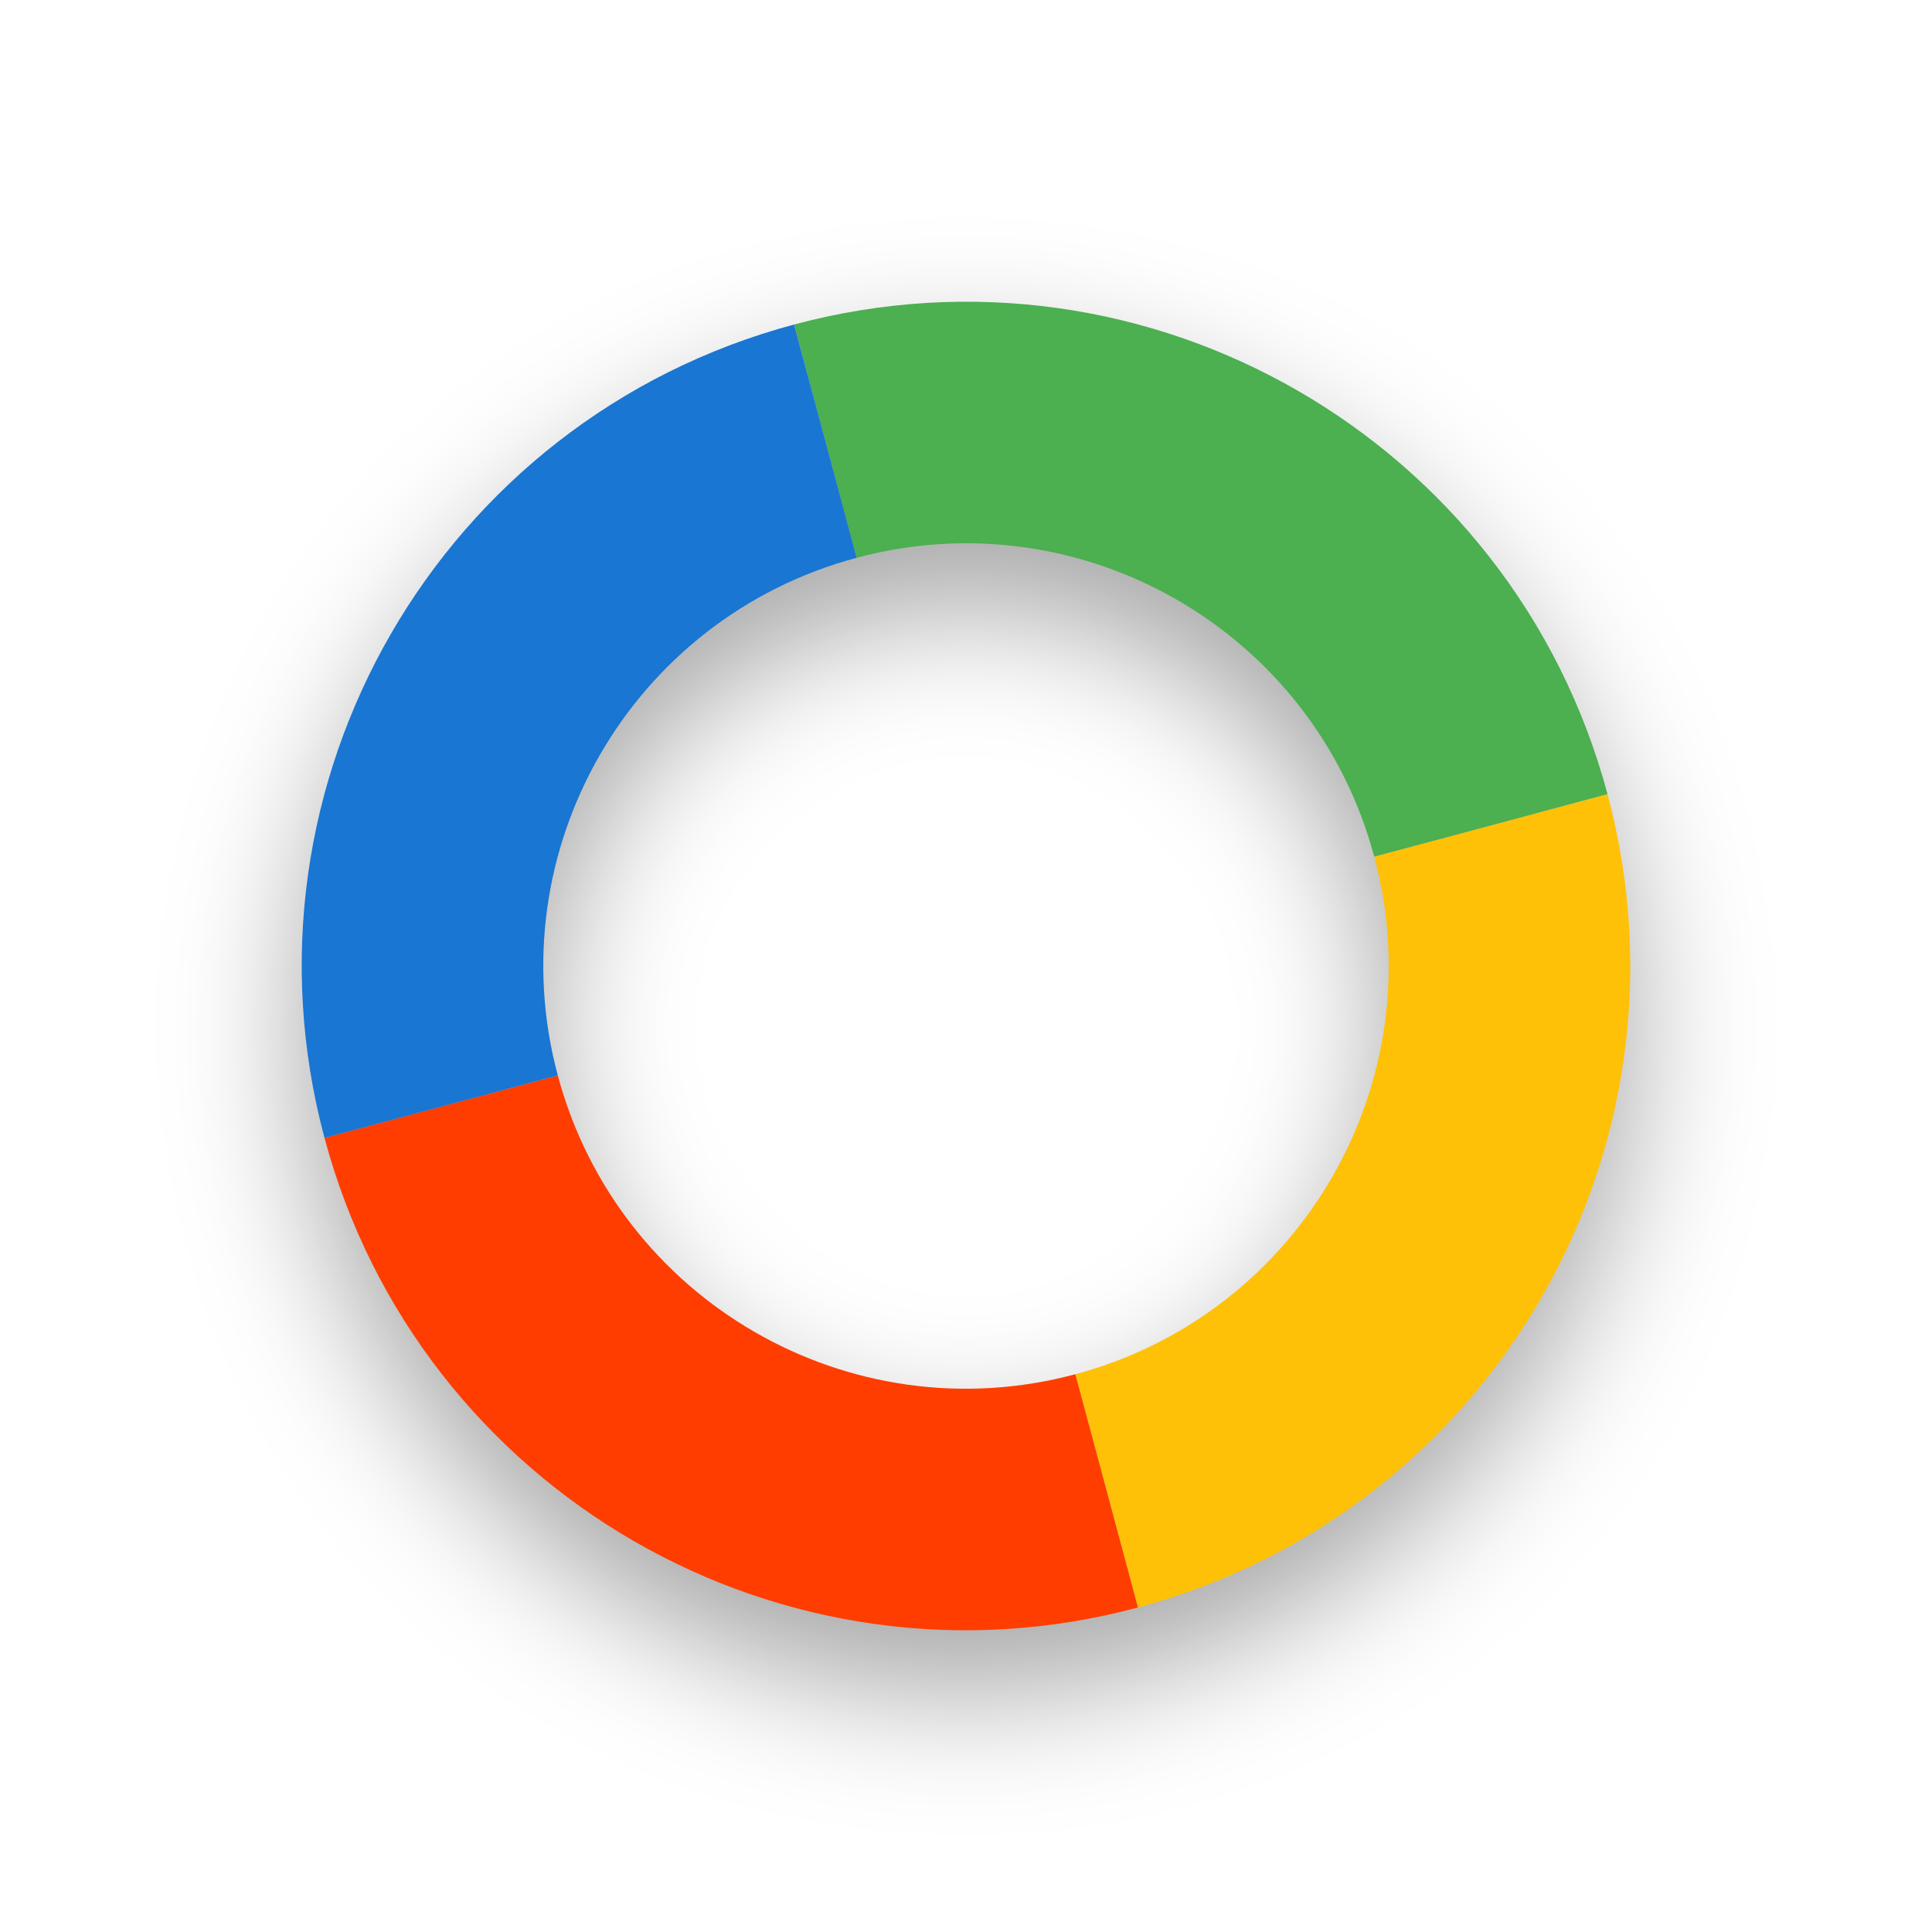
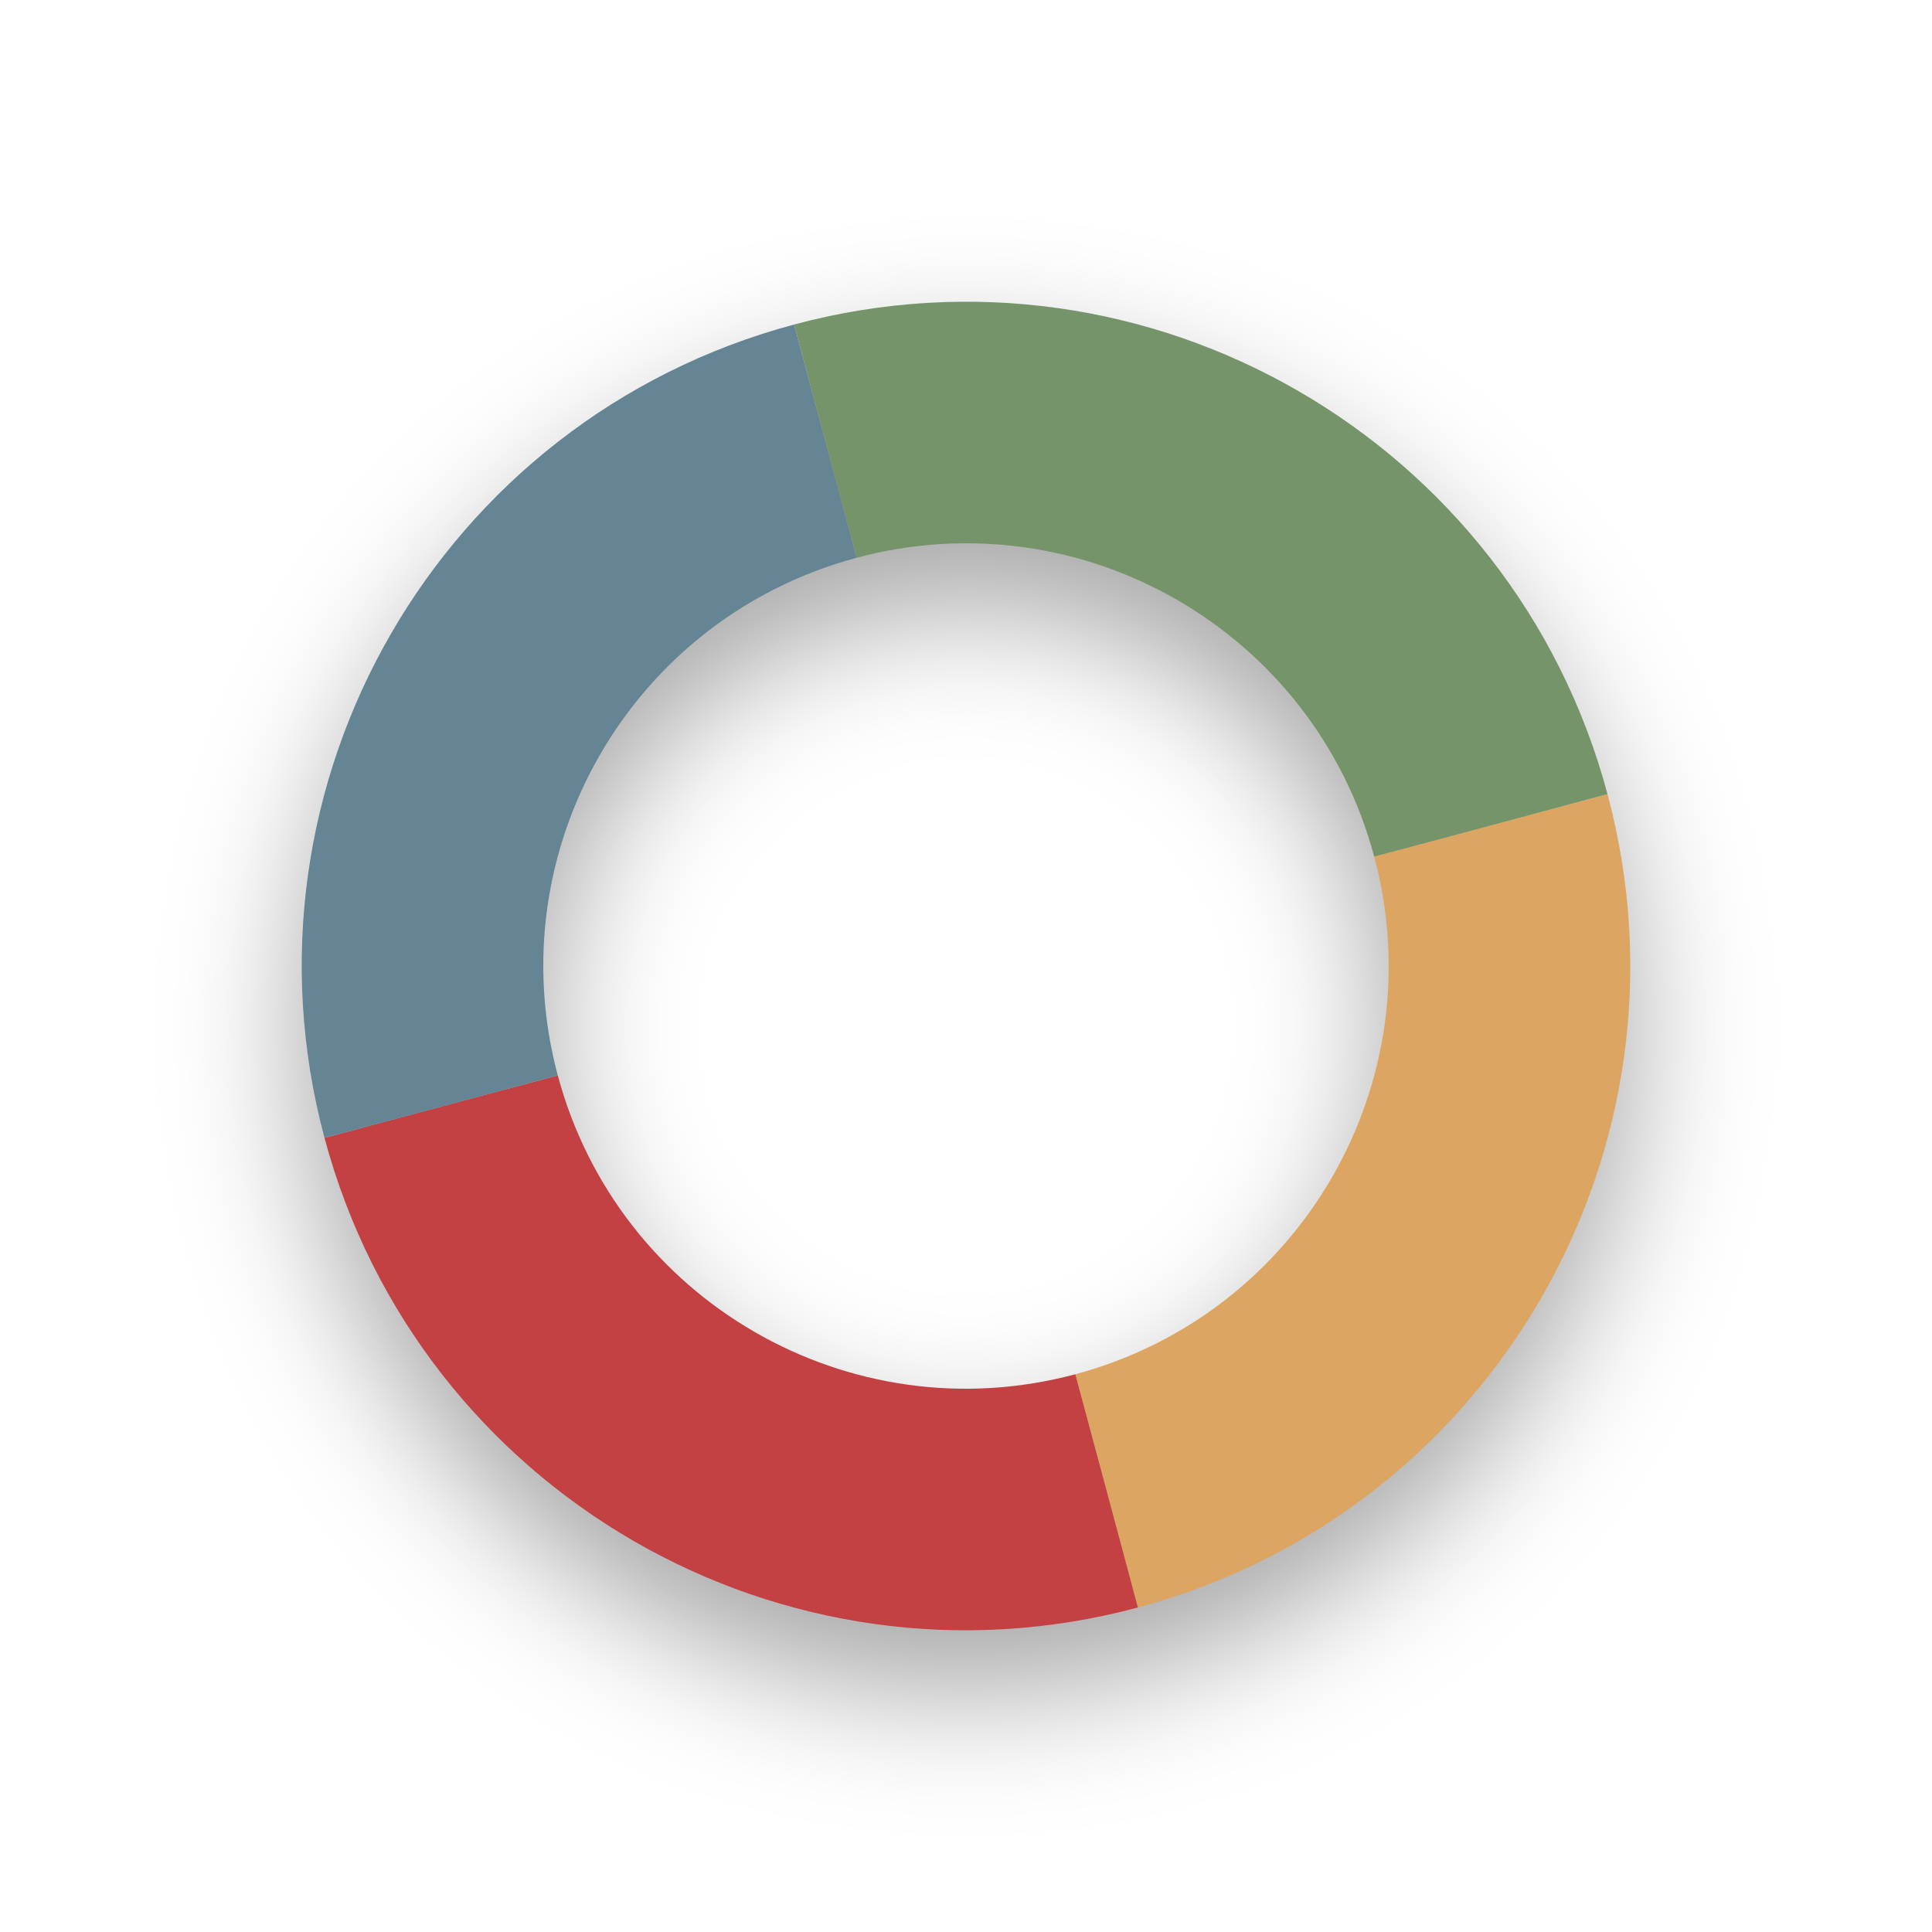
<svg xmlns="http://www.w3.org/2000/svg" width="32" height="32" viewBox="0 0 32 32" id="svg2" version="1.1">
  <defs id="defs4">
    <linearGradient gradientUnits="userSpaceOnUse" gradientTransform="matrix(1.028313,0,0,0.9836115,343.323,796.7172)" x1="17.871" y1="7.669" x2="17.871" y2="17.893" id="linearGradient-colour1">
      <stop stop-color="#FBB114" offset="0%" id="stop7" />
      <stop stop-color="#FF9508" offset="100%" id="stop9" />
    </linearGradient>
    <linearGradient gradientUnits="userSpaceOnUse" gradientTransform="matrix(0.944652,0,0,1.070723,343.323,796.7172)" x1="23.954" y1="8.61" x2="23.954" y2="19.256" id="linearGradient-colour2">
      <stop stop-color="#FF645D" offset="0%" id="stop12" />
      <stop stop-color="#FF4332" offset="100%" id="stop14" />
    </linearGradient>
    <linearGradient gradientUnits="userSpaceOnUse" gradientTransform="matrix(1.103708,0,0,0.9164209,343.323,796.7172)" x1="20.127" y1="19.205" x2="20.127" y2="29.033" id="linearGradient-colour3">
      <stop stop-color="#CA70E1" offset="0%" id="stop17" />
      <stop stop-color="#B452CB" offset="100%" id="stop19" />
    </linearGradient>
    <linearGradient gradientUnits="userSpaceOnUse" gradientTransform="matrix(1.028313,0,0,0.9836116,343.323,796.7172)" x1="16.36" y1="17.893" x2="16.36" y2="28.118" id="linearGradient-colour4">
      <stop stop-color="#14ADF6" offset="0%" id="stop22" />
      <stop stop-color="#1191F4" offset="100%" id="stop24" />
    </linearGradient>
    <linearGradient gradientUnits="userSpaceOnUse" gradientTransform="matrix(0.944652,0,0,1.070723,343.323,796.7172)" x1="13.308" y1="13.619" x2="13.308" y2="24.265" id="linearGradient-colour5">
      <stop stop-color="#52CF30" offset="0%" id="stop27" />
      <stop stop-color="#3BBD1C" offset="100%" id="stop29" />
    </linearGradient>
    <linearGradient gradientUnits="userSpaceOnUse" gradientTransform="matrix(1.103708,0,0,0.9164209,343.323,796.7172)" x1="11.766" y1="9.377" x2="11.766" y2="19.205" id="linearGradient-colour6">
      <stop stop-color="#FFD305" offset="0%" id="stop32" />
      <stop stop-color="#FDCF01" offset="100%" id="stop34" />
    </linearGradient>
    <filter style="color-interpolation-filters:sRGB" id="filter959" x="-0.12" width="1.24" y="-0.12" height="1.24">
      <feGaussianBlur stdDeviation="1.1" id="feGaussianBlur961" />
    </filter>
  </defs>
  <g id="layer1" transform="translate(0,-1020.362)">
    <path id="path921" d="m 16,1026.362 a 11,11 0 0 0 -11,11 11,11 0 0 0 11,11 11,11 0 0 0 11,-11 11,11 0 0 0 -11,-11 z m 0,4 a 7,7 0 0 1 7,7 7,7 0 0 1 -7,7 7,7 0 0 1 -7,-7 7,7 0 0 1 7,-7 z" style="opacity:0.35;fill:#000000;fill-opacity:1;stroke:none;stroke-width:2.444;stroke-linecap:round;stroke-linejoin:round;stroke-miterlimit:4;stroke-dasharray:none;stroke-opacity:1;paint-order:stroke fill markers;filter:url(#filter959)" />
    <g id="g873" transform="rotate(165,36,1033.729)">
-       <path id="path843" transform="translate(0,1020.362)" d="M 56,5 A 11,11 0 0 0 45,16 h 4 a 7,7 0 0 1 7,-7 z" style="opacity:1;fill:#ffc107;fill-opacity:1;stroke:none;stroke-width:1.76;stroke-linecap:round;stroke-linejoin:round;stroke-miterlimit:4;stroke-dasharray:none;stroke-opacity:1;paint-order:stroke fill markers" />
-       <path id="path851" transform="translate(0,1020.362)" d="m 56,5 v 4 a 7,7 0 0 1 7,7 h 4 A 11,11 0 0 0 56,5 Z" style="opacity:1;fill:#ff3d00;fill-opacity:1;stroke:none;stroke-width:1.76;stroke-linecap:round;stroke-linejoin:round;stroke-miterlimit:4;stroke-dasharray:none;stroke-opacity:1;paint-order:stroke fill markers" />
-       <path id="path853" transform="translate(0,1020.362)" d="M 45,16 A 11,11 0 0 0 56,27 V 23 A 7,7 0 0 1 49,16 Z" style="opacity:1;fill:#4caf50;fill-opacity:1;stroke:none;stroke-width:1.76;stroke-linecap:round;stroke-linejoin:round;stroke-miterlimit:4;stroke-dasharray:none;stroke-opacity:1;paint-order:stroke fill markers" />
-       <path id="path855" transform="translate(0,1020.362)" d="m 63,16 a 7,7 0 0 1 -7,7 v 4 A 11,11 0 0 0 67,16 Z" style="opacity:1;fill:#1976d2;fill-opacity:1;stroke:none;stroke-width:1.76;stroke-linecap:round;stroke-linejoin:round;stroke-miterlimit:4;stroke-dasharray:none;stroke-opacity:1;paint-order:stroke fill markers" />
+       <path id="path843" transform="translate(0,1020.362)" d="M 56,5 A 11,11 0 0 0 45,16 h 4 a 7,7 0 0 1 7,-7 z" style="opacity:1;fill:#dca561;fill-opacity:1;stroke:none;stroke-width:1.76;stroke-linecap:round;stroke-linejoin:round;stroke-miterlimit:4;stroke-dasharray:none;stroke-opacity:1;paint-order:stroke fill markers" />
+       <path id="path851" transform="translate(0,1020.362)" d="m 56,5 v 4 a 7,7 0 0 1 7,7 h 4 A 11,11 0 0 0 56,5 Z" style="opacity:1;fill:#c34043;fill-opacity:1;stroke:none;stroke-width:1.76;stroke-linecap:round;stroke-linejoin:round;stroke-miterlimit:4;stroke-dasharray:none;stroke-opacity:1;paint-order:stroke fill markers" />
+       <path id="path853" transform="translate(0,1020.362)" d="M 45,16 A 11,11 0 0 0 56,27 V 23 A 7,7 0 0 1 49,16 Z" style="opacity:1;fill:#76946a;fill-opacity:1;stroke:none;stroke-width:1.76;stroke-linecap:round;stroke-linejoin:round;stroke-miterlimit:4;stroke-dasharray:none;stroke-opacity:1;paint-order:stroke fill markers" />
+       <path id="path855" transform="translate(0,1020.362)" d="m 63,16 a 7,7 0 0 1 -7,7 v 4 A 11,11 0 0 0 67,16 Z" style="opacity:1;fill:#658594;fill-opacity:1;stroke:none;stroke-width:1.76;stroke-linecap:round;stroke-linejoin:round;stroke-miterlimit:4;stroke-dasharray:none;stroke-opacity:1;paint-order:stroke fill markers" />
    </g>
  </g>
</svg>
